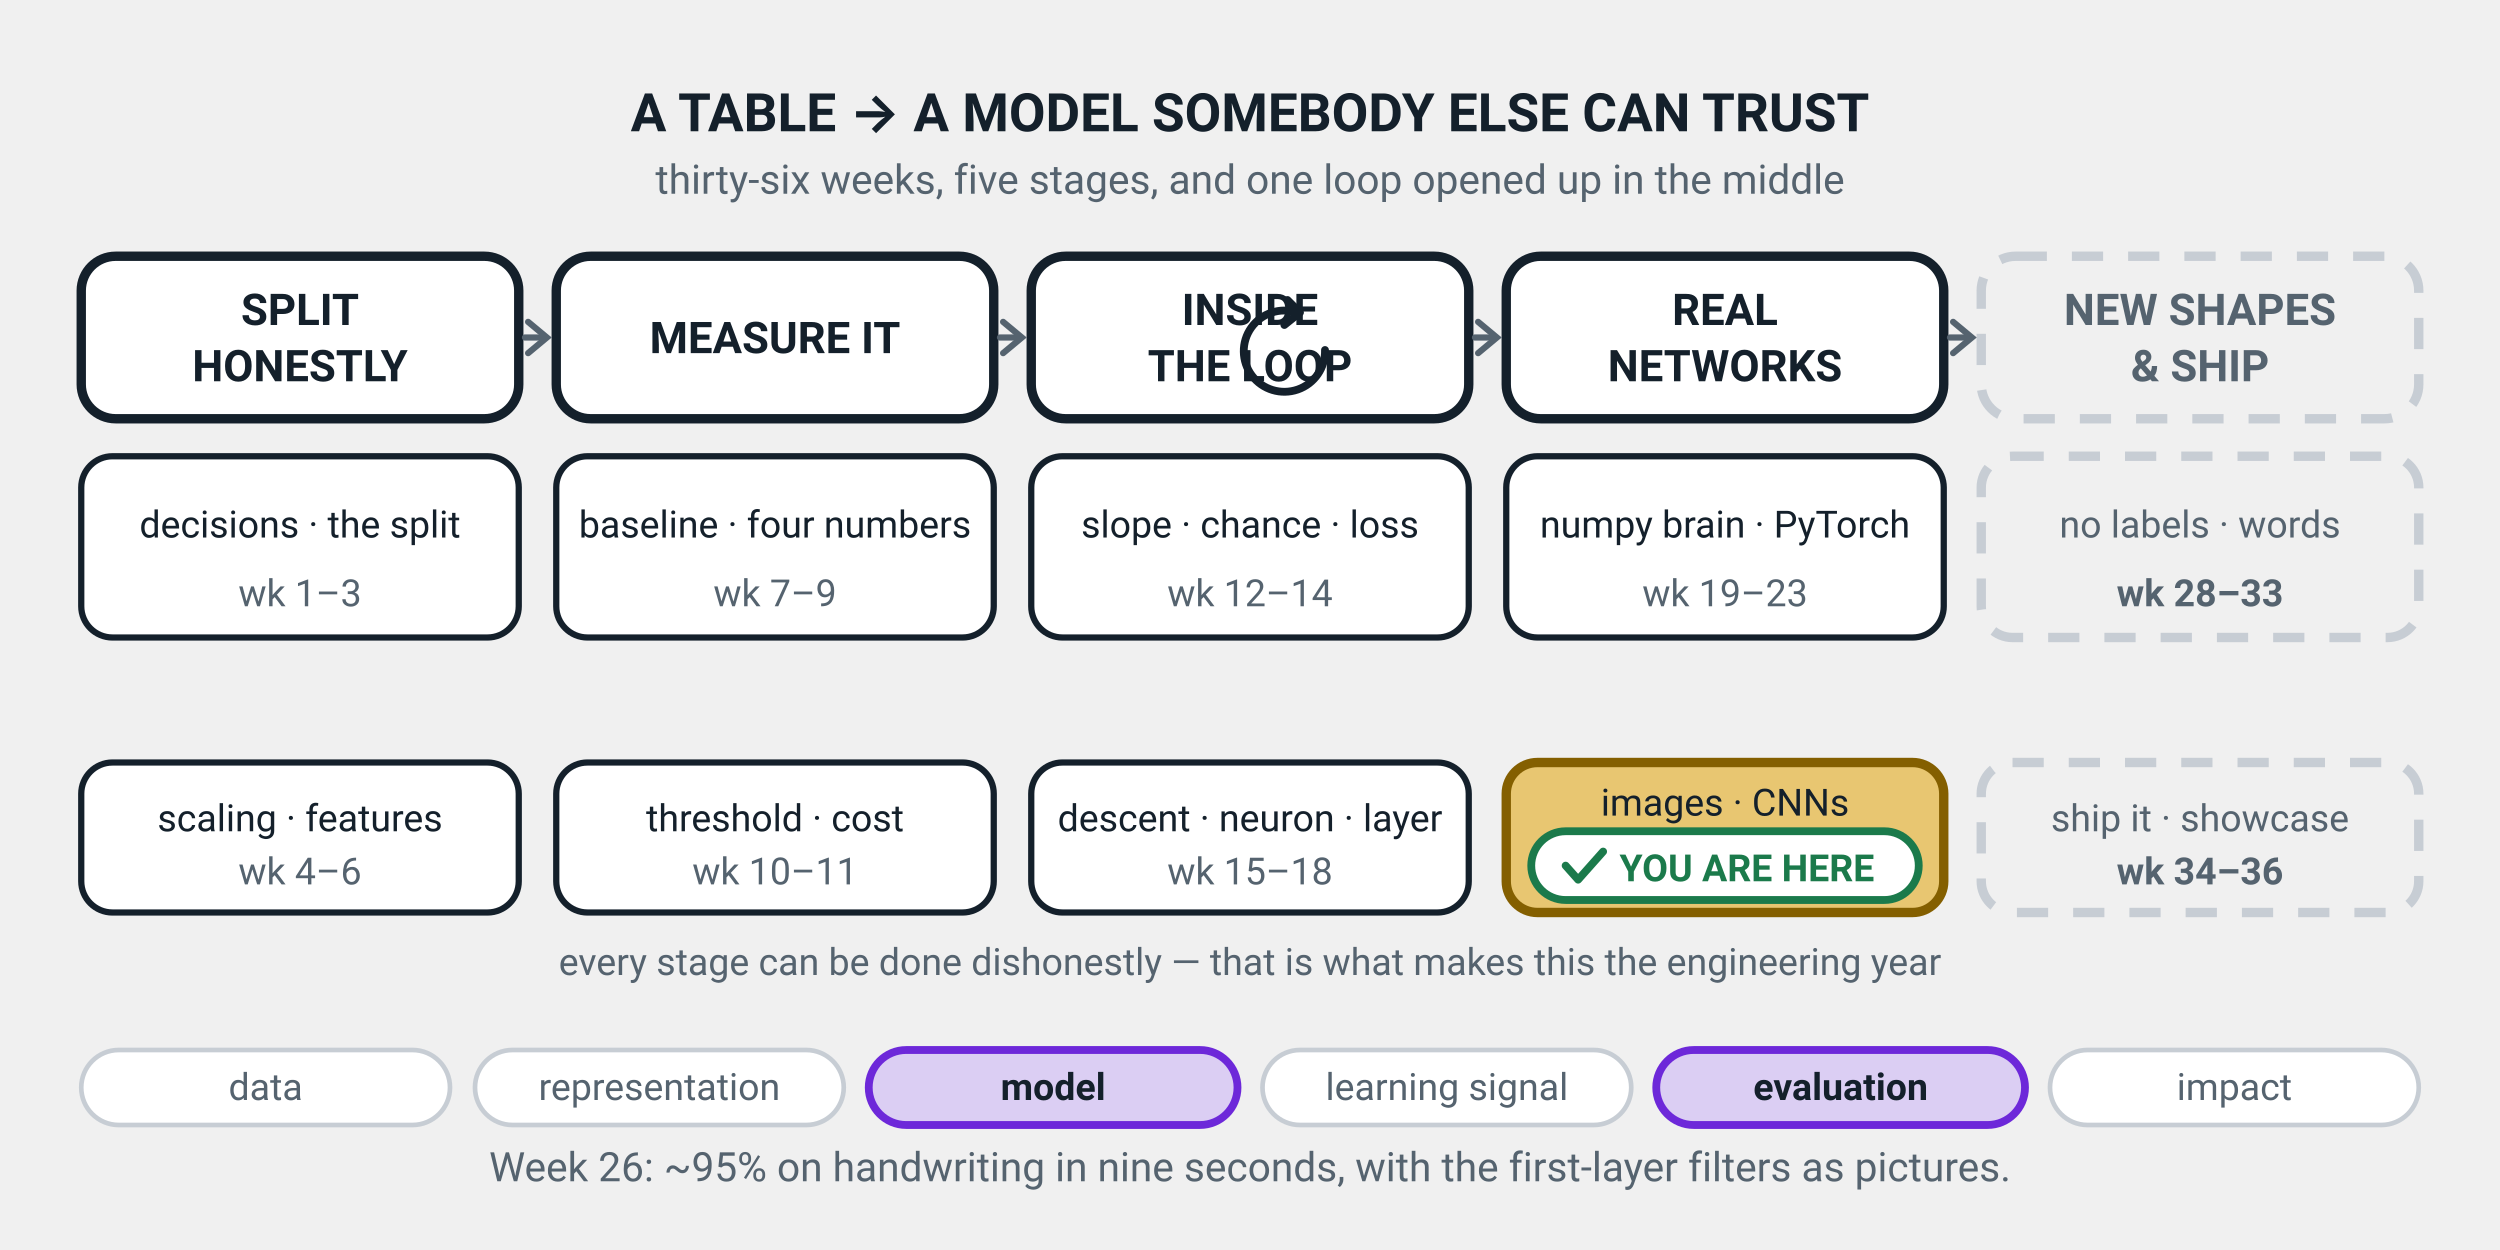
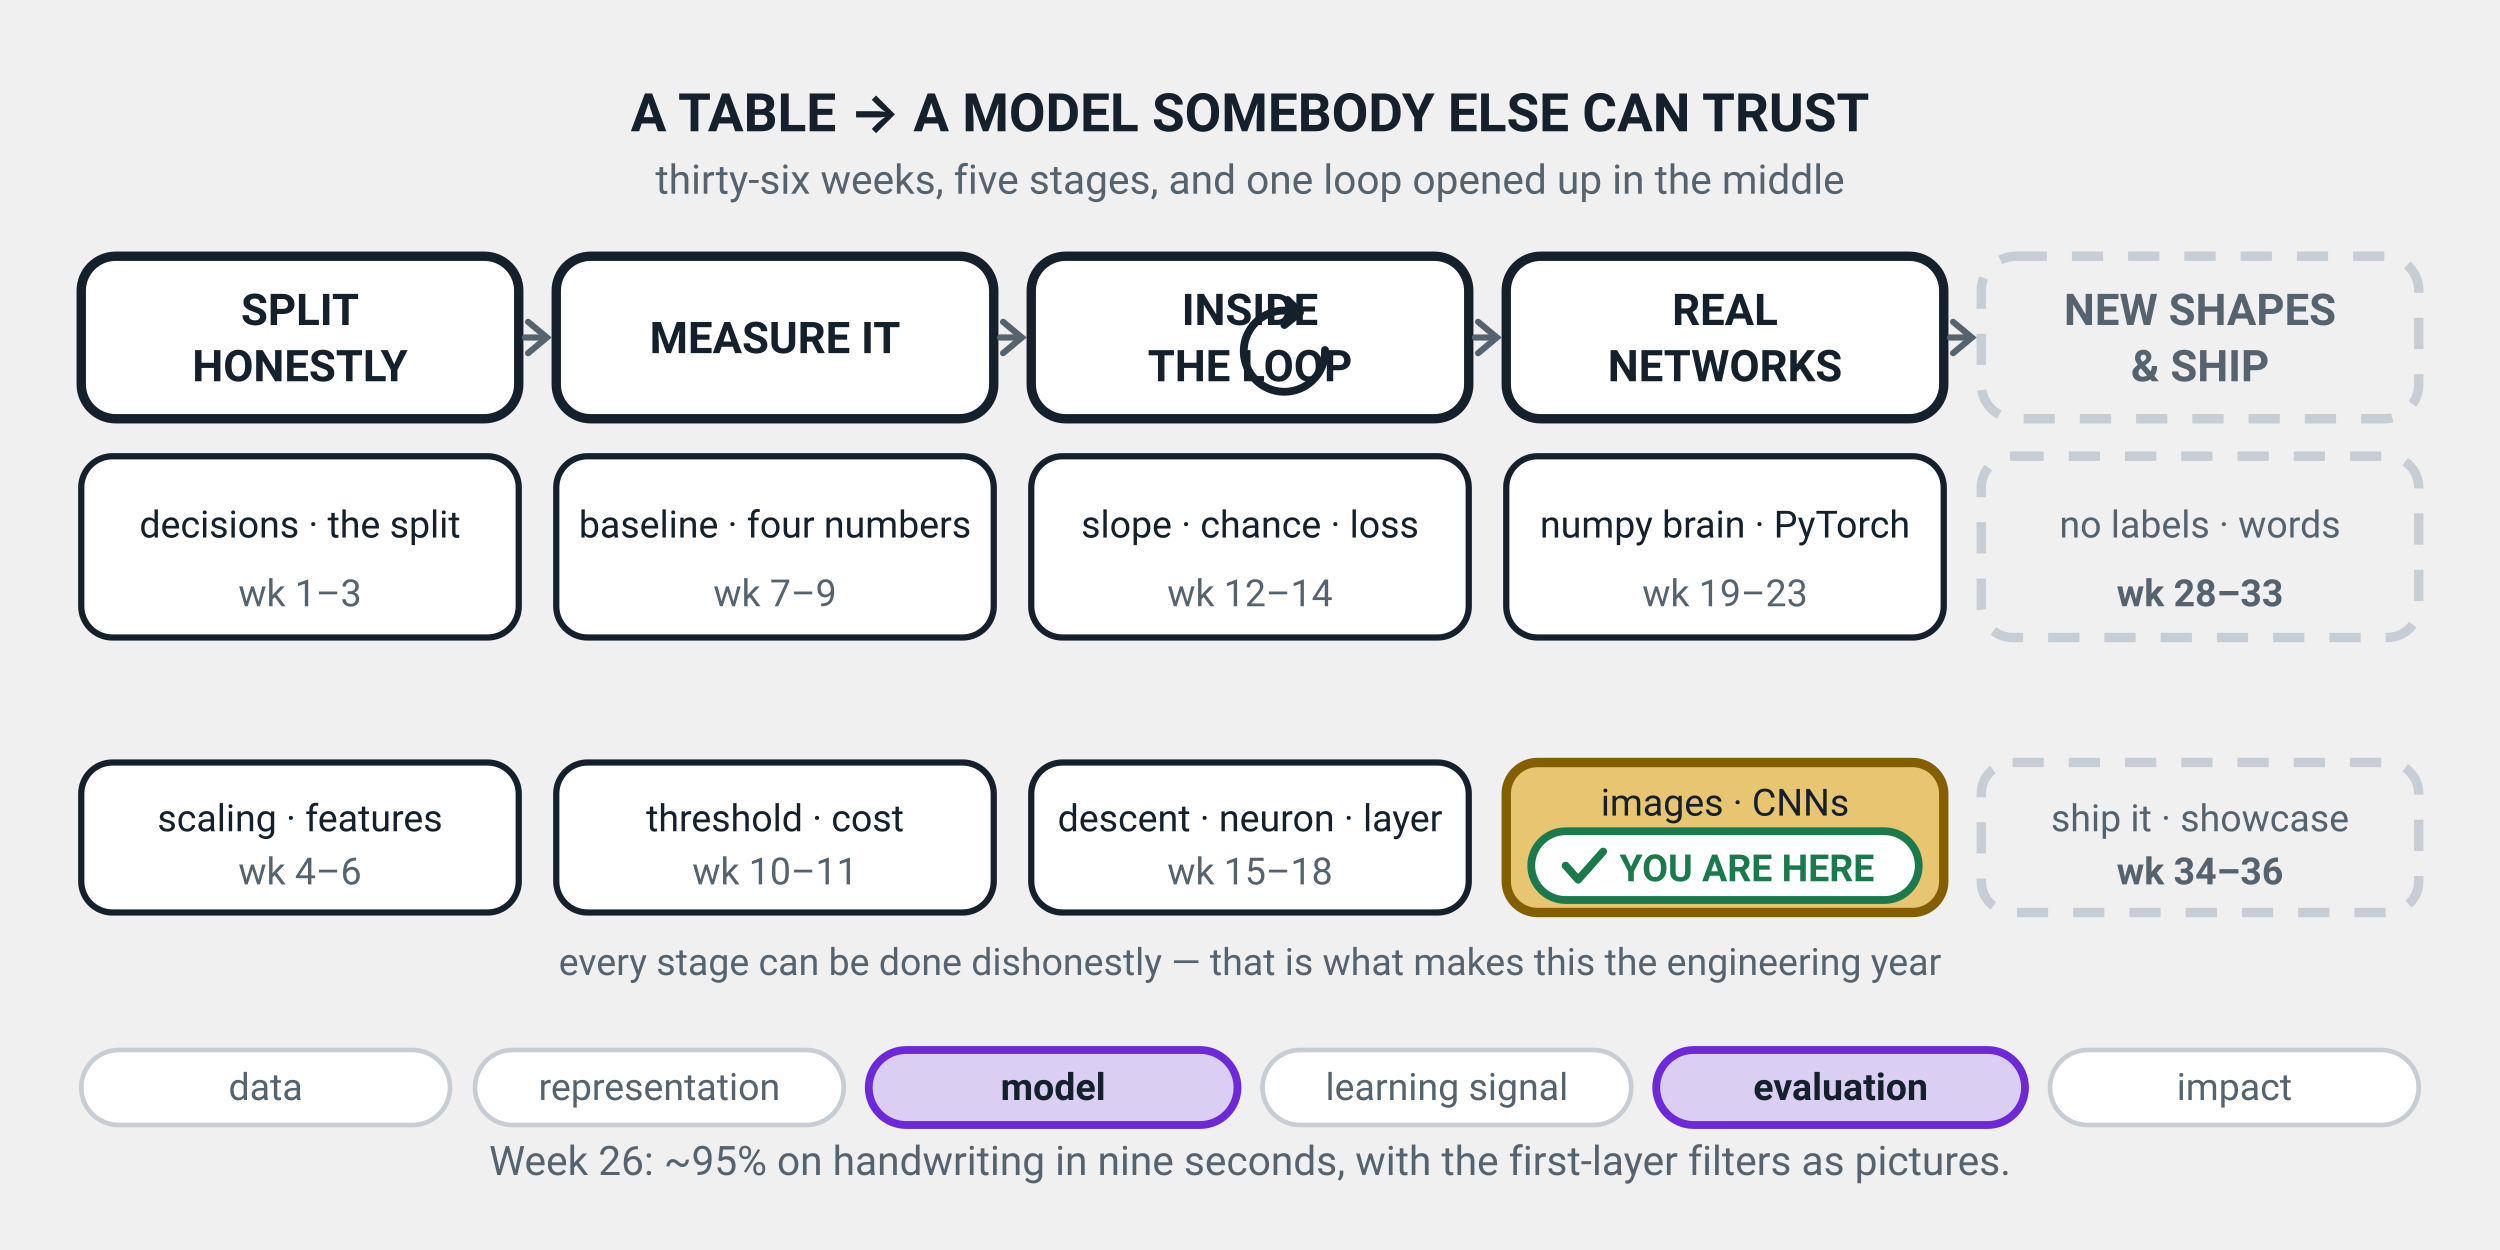
<svg xmlns="http://www.w3.org/2000/svg" viewBox="0 0 800 400" role="img" aria-labelledby="t d" font-family="ui-sans-serif, system-ui, -apple-system, 'Segoe UI', Roboto, sans-serif">
  <text x="400" y="42" text-anchor="middle" font-size="17" font-weight="700" fill="#14202B">
    A TABLE  →  A MODEL SOMEBODY ELSE CAN TRUST</text>
  <text x="400" y="62" text-anchor="middle" font-size="13" fill="#55636F">
    thirty-six weeks, five stages, and one loop opened up in the middle</text>
  <g>
    <rect x="26" y="82" width="140" height="52" rx="11" fill="#FFFFFF" stroke="#14202B" stroke-width="3" />
    <text x="96" y="104" text-anchor="middle" font-size="14" font-weight="700" fill="#14202B">SPLIT</text>
    <text x="96" y="122" text-anchor="middle" font-size="14" font-weight="700" fill="#14202B">HONESTLY</text>
    <rect x="26" y="146" width="140" height="58" rx="10" fill="#FFFFFF" stroke="#14202B" stroke-width="2" />
    <text x="96" y="172" text-anchor="middle" font-size="12" fill="#14202B">decisions · the split</text>
    <text x="96" y="194" text-anchor="middle" font-size="12" fill="#55636F">wk 1–3</text>
    <rect x="26" y="244" width="140" height="48" rx="10" fill="#FFFFFF" stroke="#14202B" stroke-width="2" />
    <text x="96" y="266" text-anchor="middle" font-size="12" fill="#14202B">scaling · features</text>
    <text x="96" y="283" text-anchor="middle" font-size="12" fill="#55636F">wk 4–6</text>
  </g>
  <g>
    <rect x="178" y="82" width="140" height="52" rx="11" fill="#FFFFFF" stroke="#14202B" stroke-width="3" />
    <text x="248" y="113" text-anchor="middle" font-size="14" font-weight="700" fill="#14202B">MEASURE IT</text>
    <rect x="178" y="146" width="140" height="58" rx="10" fill="#FFFFFF" stroke="#14202B" stroke-width="2" />
    <text x="248" y="172" text-anchor="middle" font-size="12" fill="#14202B">baseline · four numbers</text>
    <text x="248" y="194" text-anchor="middle" font-size="12" fill="#55636F">wk 7–9</text>
    <rect x="178" y="244" width="140" height="48" rx="10" fill="#FFFFFF" stroke="#14202B" stroke-width="2" />
    <text x="248" y="266" text-anchor="middle" font-size="12" fill="#14202B">threshold · cost</text>
    <text x="248" y="283" text-anchor="middle" font-size="12" fill="#55636F">wk 10–11</text>
  </g>
  <g>
    <rect x="330" y="82" width="140" height="52" rx="11" fill="#FFFFFF" stroke="#14202B" stroke-width="3" />
    <text x="400" y="104" text-anchor="middle" font-size="14" font-weight="700" fill="#14202B">INSIDE</text>
    <text x="400" y="122" text-anchor="middle" font-size="14" font-weight="700" fill="#14202B">THE LOOP</text>
    <path d="M424 112 a 13 13 0 1 1 -9 -12" fill="none" stroke="#14202B" stroke-width="2.5" stroke-linecap="round" />
    <path d="M412 96 l4 4 -5 4" fill="none" stroke="#14202B" stroke-width="2.5" stroke-linecap="round" stroke-linejoin="round" />
    <rect x="330" y="146" width="140" height="58" rx="10" fill="#FFFFFF" stroke="#14202B" stroke-width="2" />
    <text x="400" y="172" text-anchor="middle" font-size="12" fill="#14202B">slope · chance · loss</text>
    <text x="400" y="194" text-anchor="middle" font-size="12" fill="#55636F">wk 12–14</text>
    <rect x="330" y="244" width="140" height="48" rx="10" fill="#FFFFFF" stroke="#14202B" stroke-width="2" />
    <text x="400" y="266" text-anchor="middle" font-size="12" fill="#14202B">descent · neuron · layer</text>
    <text x="400" y="283" text-anchor="middle" font-size="12" fill="#55636F">wk 15–18</text>
  </g>
  <g>
    <rect x="482" y="82" width="140" height="52" rx="11" fill="#FFFFFF" stroke="#14202B" stroke-width="3" />
    <text x="552" y="104" text-anchor="middle" font-size="14" font-weight="700" fill="#14202B">REAL</text>
    <text x="552" y="122" text-anchor="middle" font-size="14" font-weight="700" fill="#14202B">NETWORKS</text>
    <rect x="482" y="146" width="140" height="58" rx="10" fill="#FFFFFF" stroke="#14202B" stroke-width="2" />
    <text x="552" y="172" text-anchor="middle" font-size="12" fill="#14202B">numpy brain · PyTorch</text>
    <text x="552" y="194" text-anchor="middle" font-size="12" fill="#55636F">wk 19–23</text>
    <rect x="482" y="244" width="140" height="48" rx="10" fill="#E8C671" stroke="#845F00" stroke-width="3" />
    <text x="552" y="261" text-anchor="middle" font-size="12" fill="#14202B">images · CNNs</text>
    <rect x="490" y="266" width="124" height="22" rx="11" fill="#FFFFFF" stroke="#1B7A4B" stroke-width="2.5" />
    <path d="M501 277 l4 4.5 l8 -9" fill="none" stroke="#1B7A4B" stroke-width="2.5" stroke-linecap="round" stroke-linejoin="round" />
    <text x="559" y="282" text-anchor="middle" font-size="12" font-weight="700" fill="#1B7A4B">YOU ARE HERE</text>
  </g>
  <g>
    <rect x="634" y="82" width="140" height="52" rx="11" fill="none" stroke="#C7CDD4" stroke-width="3" stroke-dasharray="10 8" />
    <text x="704" y="104" text-anchor="middle" font-size="14" font-weight="700" fill="#55636F">NEW SHAPES</text>
    <text x="704" y="122" text-anchor="middle" font-size="14" font-weight="700" fill="#55636F">&amp; SHIP</text>
    <rect x="634" y="146" width="140" height="58" rx="10" fill="none" stroke="#C7CDD4" stroke-width="3" stroke-dasharray="10 8" />
    <text x="704" y="172" text-anchor="middle" font-size="12" fill="#55636F">no labels · words</text>
    <text x="704" y="194" text-anchor="middle" font-size="12" font-weight="700" fill="#55636F">wk 28–33</text>
    <rect x="634" y="244" width="140" height="48" rx="10" fill="none" stroke="#C7CDD4" stroke-width="3" stroke-dasharray="10 8" />
    <text x="704" y="266" text-anchor="middle" font-size="12" fill="#55636F">ship it · showcase</text>
    <text x="704" y="283" text-anchor="middle" font-size="12" font-weight="700" fill="#55636F">wk 34–36</text>
  </g>
  <g stroke="#55636F" stroke-width="2" fill="none" stroke-linecap="round">
    <path d="M168 108 L174 108" />
    <path d="M169 103 l6 5 -6 5" />
    <path d="M320 108 L326 108" />
    <path d="M321 103 l6 5 -6 5" />
    <path d="M472 108 L478 108" />
    <path d="M473 103 l6 5 -6 5" />
    <path d="M624 108 L630 108" />
    <path d="M625 103 l6 5 -6 5" />
  </g>
  <text x="400" y="312" text-anchor="middle" font-size="12" fill="#55636F">
    every stage can be done dishonestly — that is what makes this the engineering year</text>
  <g font-size="12" text-anchor="middle">
    <rect x="26" y="336" width="118" height="24" rx="12" fill="#FFFFFF" stroke="#C7CDD4" stroke-width="1.5" />
    <text x="85" y="352" fill="#55636F">data</text>
    <rect x="152" y="336" width="118" height="24" rx="12" fill="#FFFFFF" stroke="#C7CDD4" stroke-width="1.5" />
    <text x="211" y="352" fill="#55636F">representation</text>
    <rect x="278" y="336" width="118" height="24" rx="12" fill="#DBCEF3" stroke="#6D28D9" stroke-width="2.5" />
    <text x="337" y="352" font-weight="700" fill="#14202B">model</text>
    <rect x="404" y="336" width="118" height="24" rx="12" fill="#FFFFFF" stroke="#C7CDD4" stroke-width="1.5" />
    <text x="463" y="352" fill="#55636F">learning signal</text>
    <rect x="530" y="336" width="118" height="24" rx="12" fill="#DBCEF3" stroke="#6D28D9" stroke-width="2.5" />
    <text x="589" y="352" font-weight="700" fill="#14202B">evaluation</text>
    <rect x="656" y="336" width="118" height="24" rx="12" fill="#FFFFFF" stroke="#C7CDD4" stroke-width="1.5" />
    <text x="715" y="352" fill="#55636F">impact</text>
  </g>
-   <text x="400" y="378" text-anchor="middle" font-size="13" fill="#55636F">
+   <text x="400" y="376" text-anchor="middle" font-size="13" fill="#55636F">
    Week 26: ~95% on handwriting in nine seconds, with the first-layer filters as pictures.</text>
</svg>
